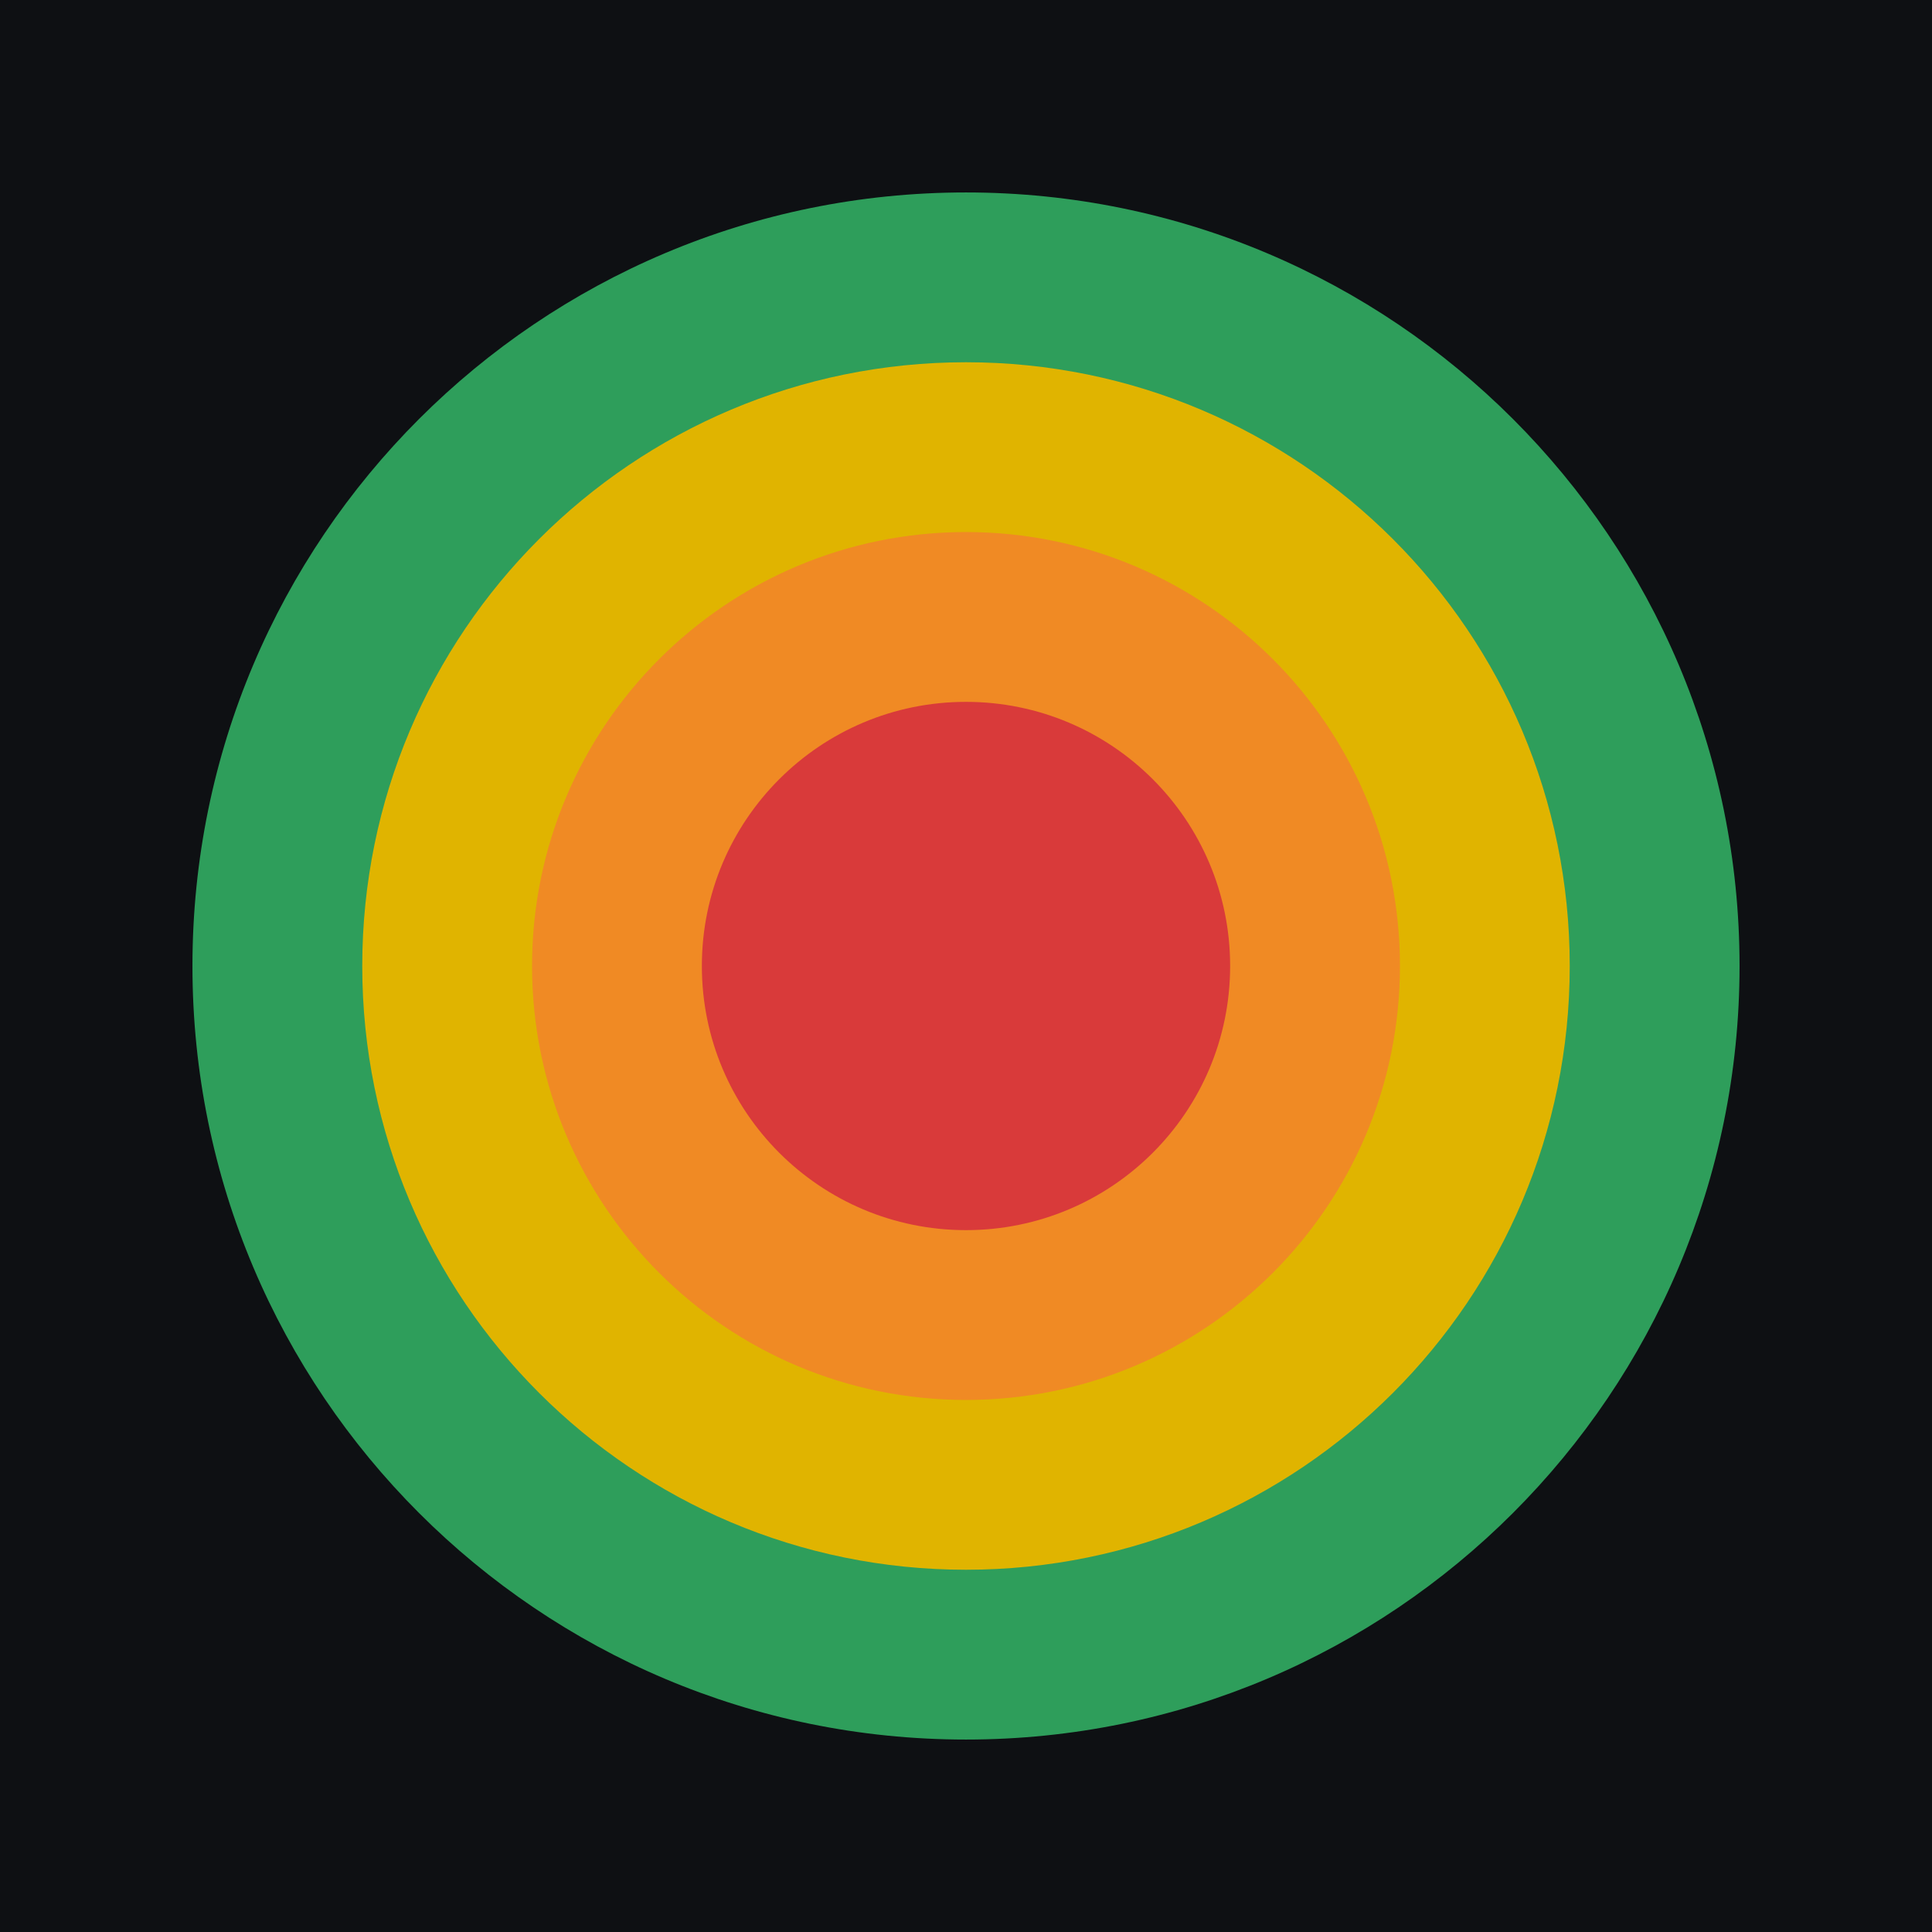
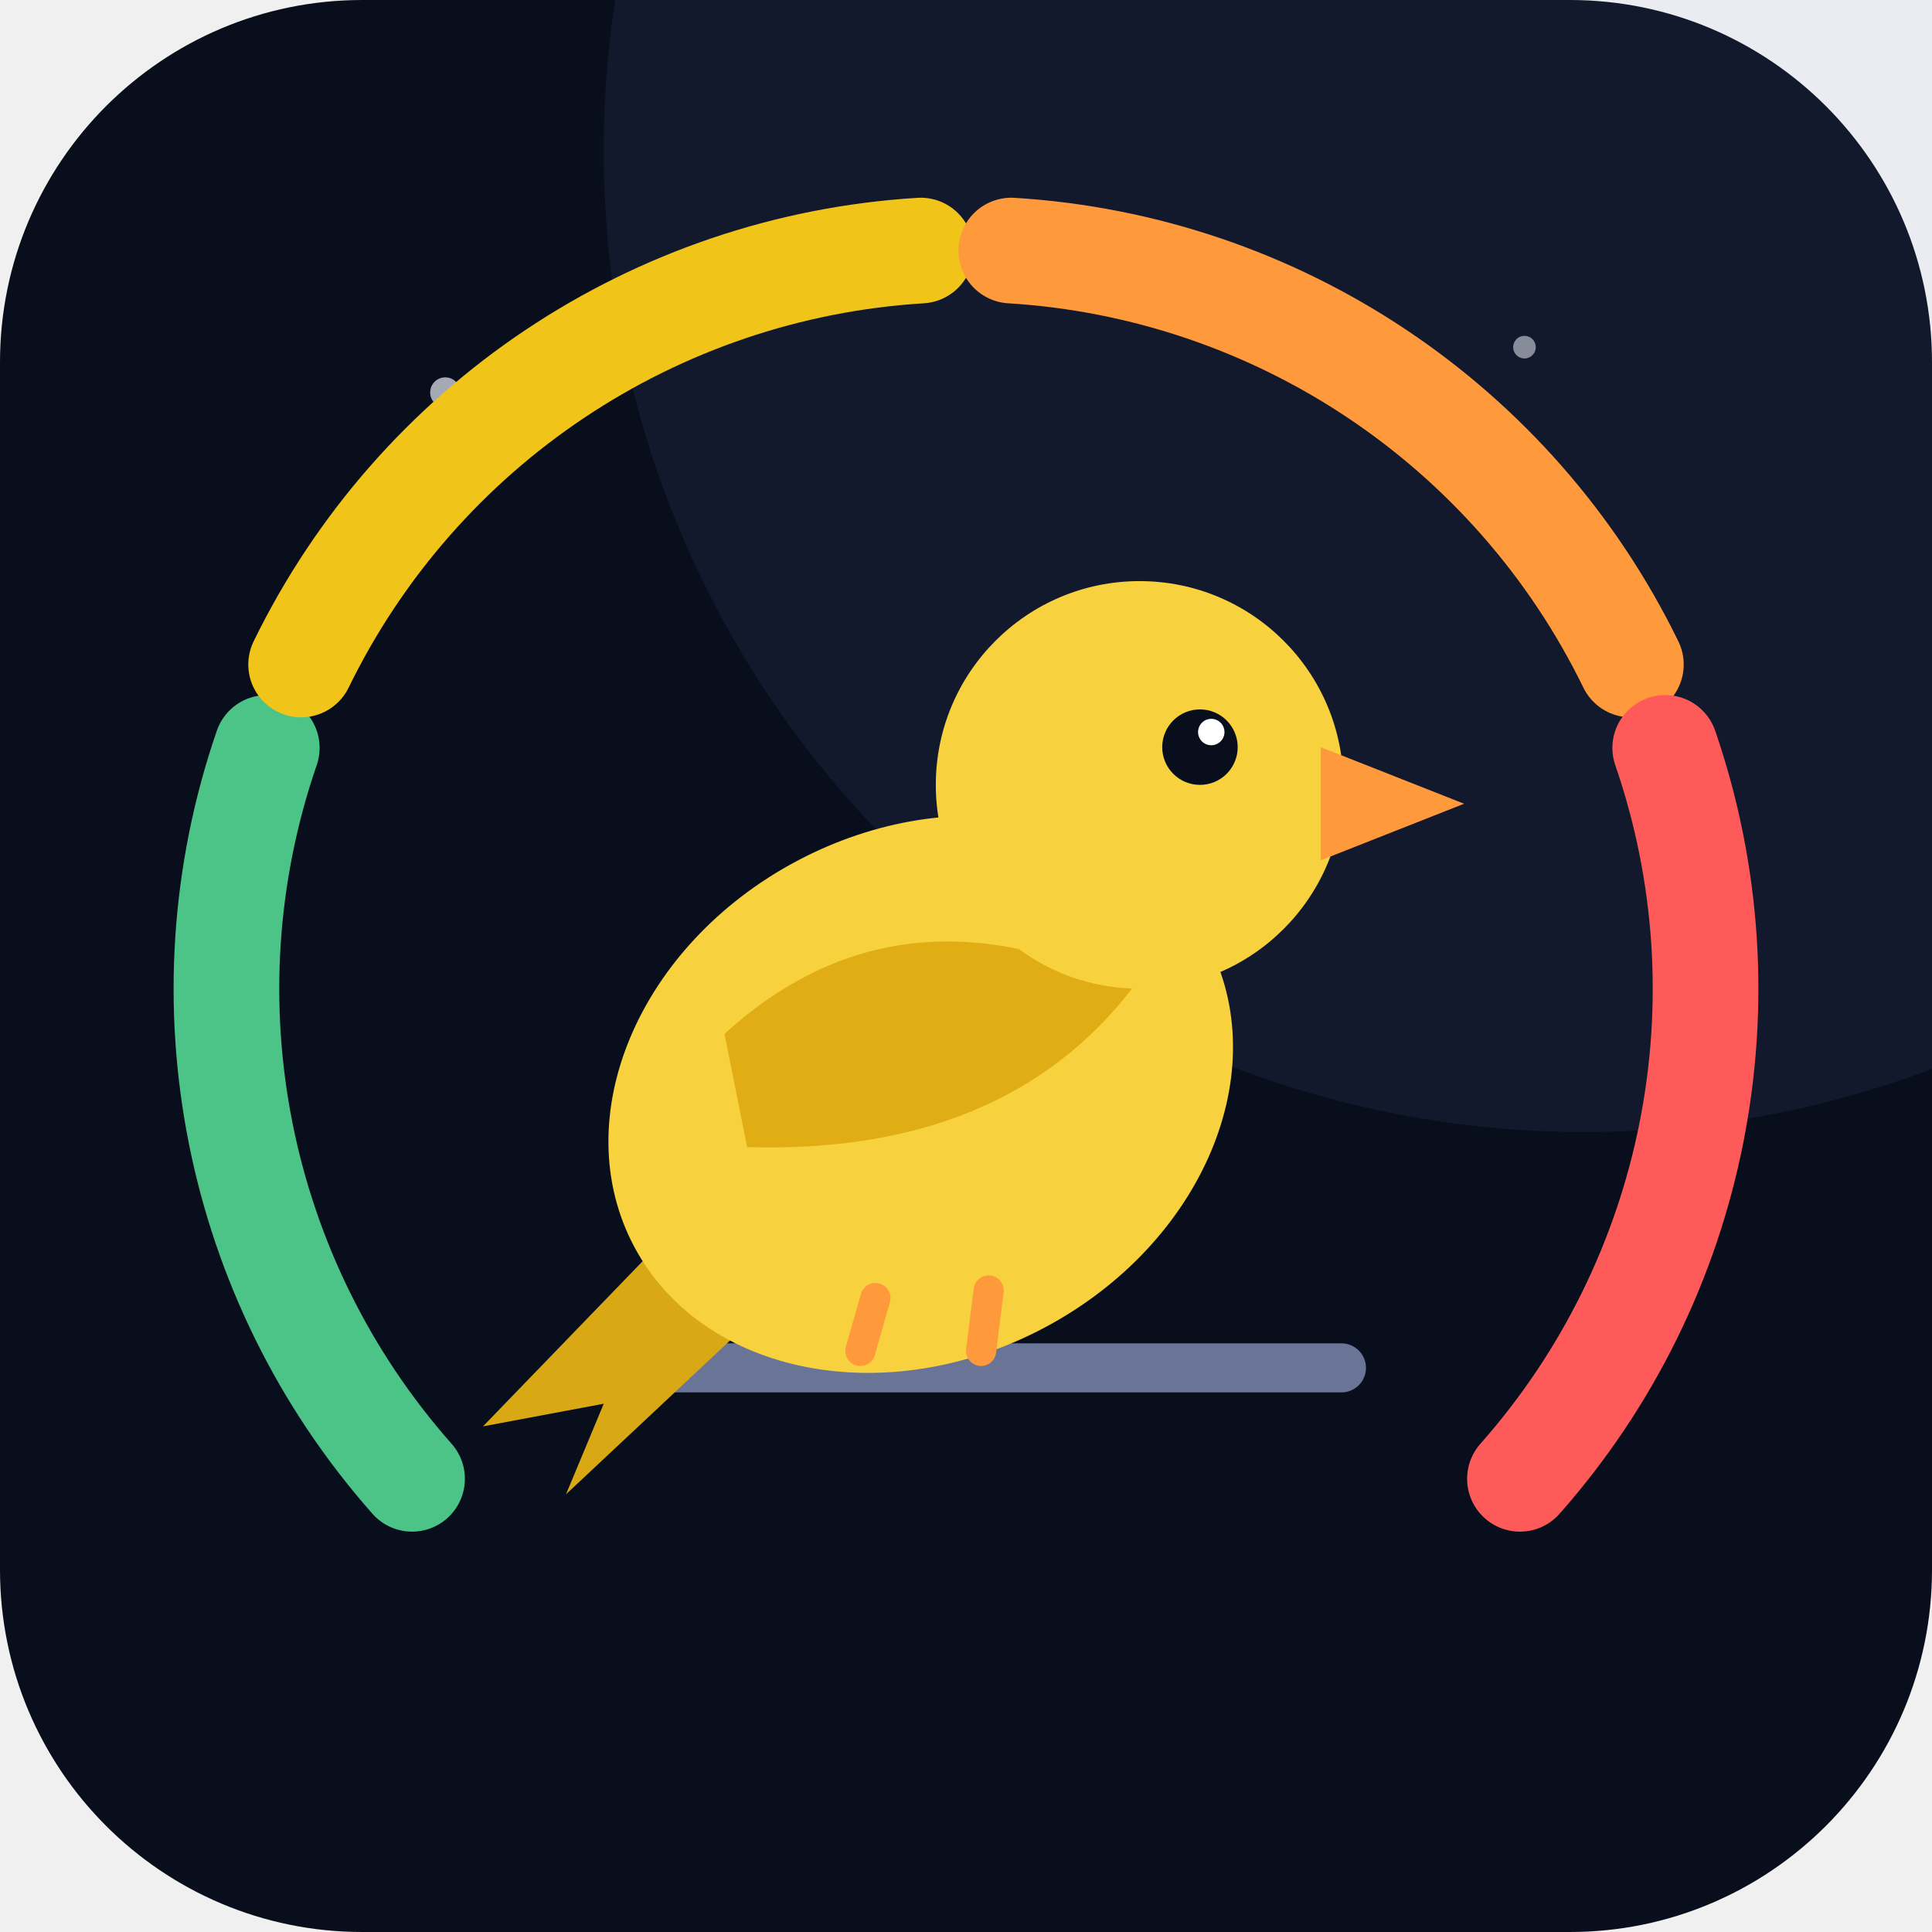
<svg xmlns="http://www.w3.org/2000/svg" viewBox="0 0 512 512">
-   <rect width="512" height="512" fill="#0e1013" />
-   <circle cx="256" cy="256" r="205" fill="#2e9e5b" />
-   <circle cx="256" cy="256" r="160" fill="#e0b400" />
-   <circle cx="256" cy="256" r="115" fill="#f08a24" />
-   <circle cx="256" cy="256" r="70" fill="#d93a3a" />
+   <rect width="512" height="512" rx="96" fill="#090E1D" />
+   <circle cx="420" cy="40" r="260" fill="#93AEFF" fill-opacity=".07" />
+   <circle cx="118" cy="104" r="4" fill="#E7EAF6" fill-opacity=".7" />
+   <circle cx="404" cy="92" r="3" fill="#E7EAF6" fill-opacity=".55" />
+   <circle cx="256" cy="70" r="3" fill="#F3C76E" fill-opacity=".7" />
+   <g transform="translate(256 256) scale(1.0) translate(-256 -256)">
+     <path d="M109.2 391.9 A196 196 0 0 1 70.7 198.2" stroke="#4CC487" stroke-width="28" stroke-linecap="round" fill="none" />
+     <path d="M79.8 176.1 A196 196 0 0 1 244.0 66.4" stroke="#F0C419" stroke-width="28" stroke-linecap="round" fill="none" />
+     <path d="M268.0 66.4 A196 196 0 0 1 432.2 176.1" stroke="#FF9A3C" stroke-width="28" stroke-linecap="round" fill="none" />
+     <path d="M441.3 198.2 A196 196 0 0 1 402.8 391.9" stroke="#FF5A5A" stroke-width="28" stroke-linecap="round" fill="none" />
+     <rect x="150" y="356" width="212" height="13" rx="6.5" fill="#6A7497" />
+     <path d="M186 318 L128 378 L160 372 L150 396 L214 336 Z" fill="#D9A915" />
+     <ellipse cx="244" cy="290" rx="86" ry="70" transform="rotate(-28 244 290)" fill="#F7D23E" />
+     <path d="M192 274 Q238 232 300 262 Q266 306 198 304 Z" fill="#E0AE14" />
+     <circle cx="302" cy="208" r="54" fill="#F7D23E" />
+     <path d="M350 198 L388 213 L350 228 Z" fill="#FF9A3C" />
+     <circle cx="318" cy="198" r="10" fill="#090E1D" />
+     <circle cx="321" cy="194" r="3.5" fill="#FFFFFF" />
+     <path d="M232 344 L228 358 M262 342 L260 358" stroke="#FF9A3C" stroke-width="8" stroke-linecap="round" />
+   </g>
</svg>
